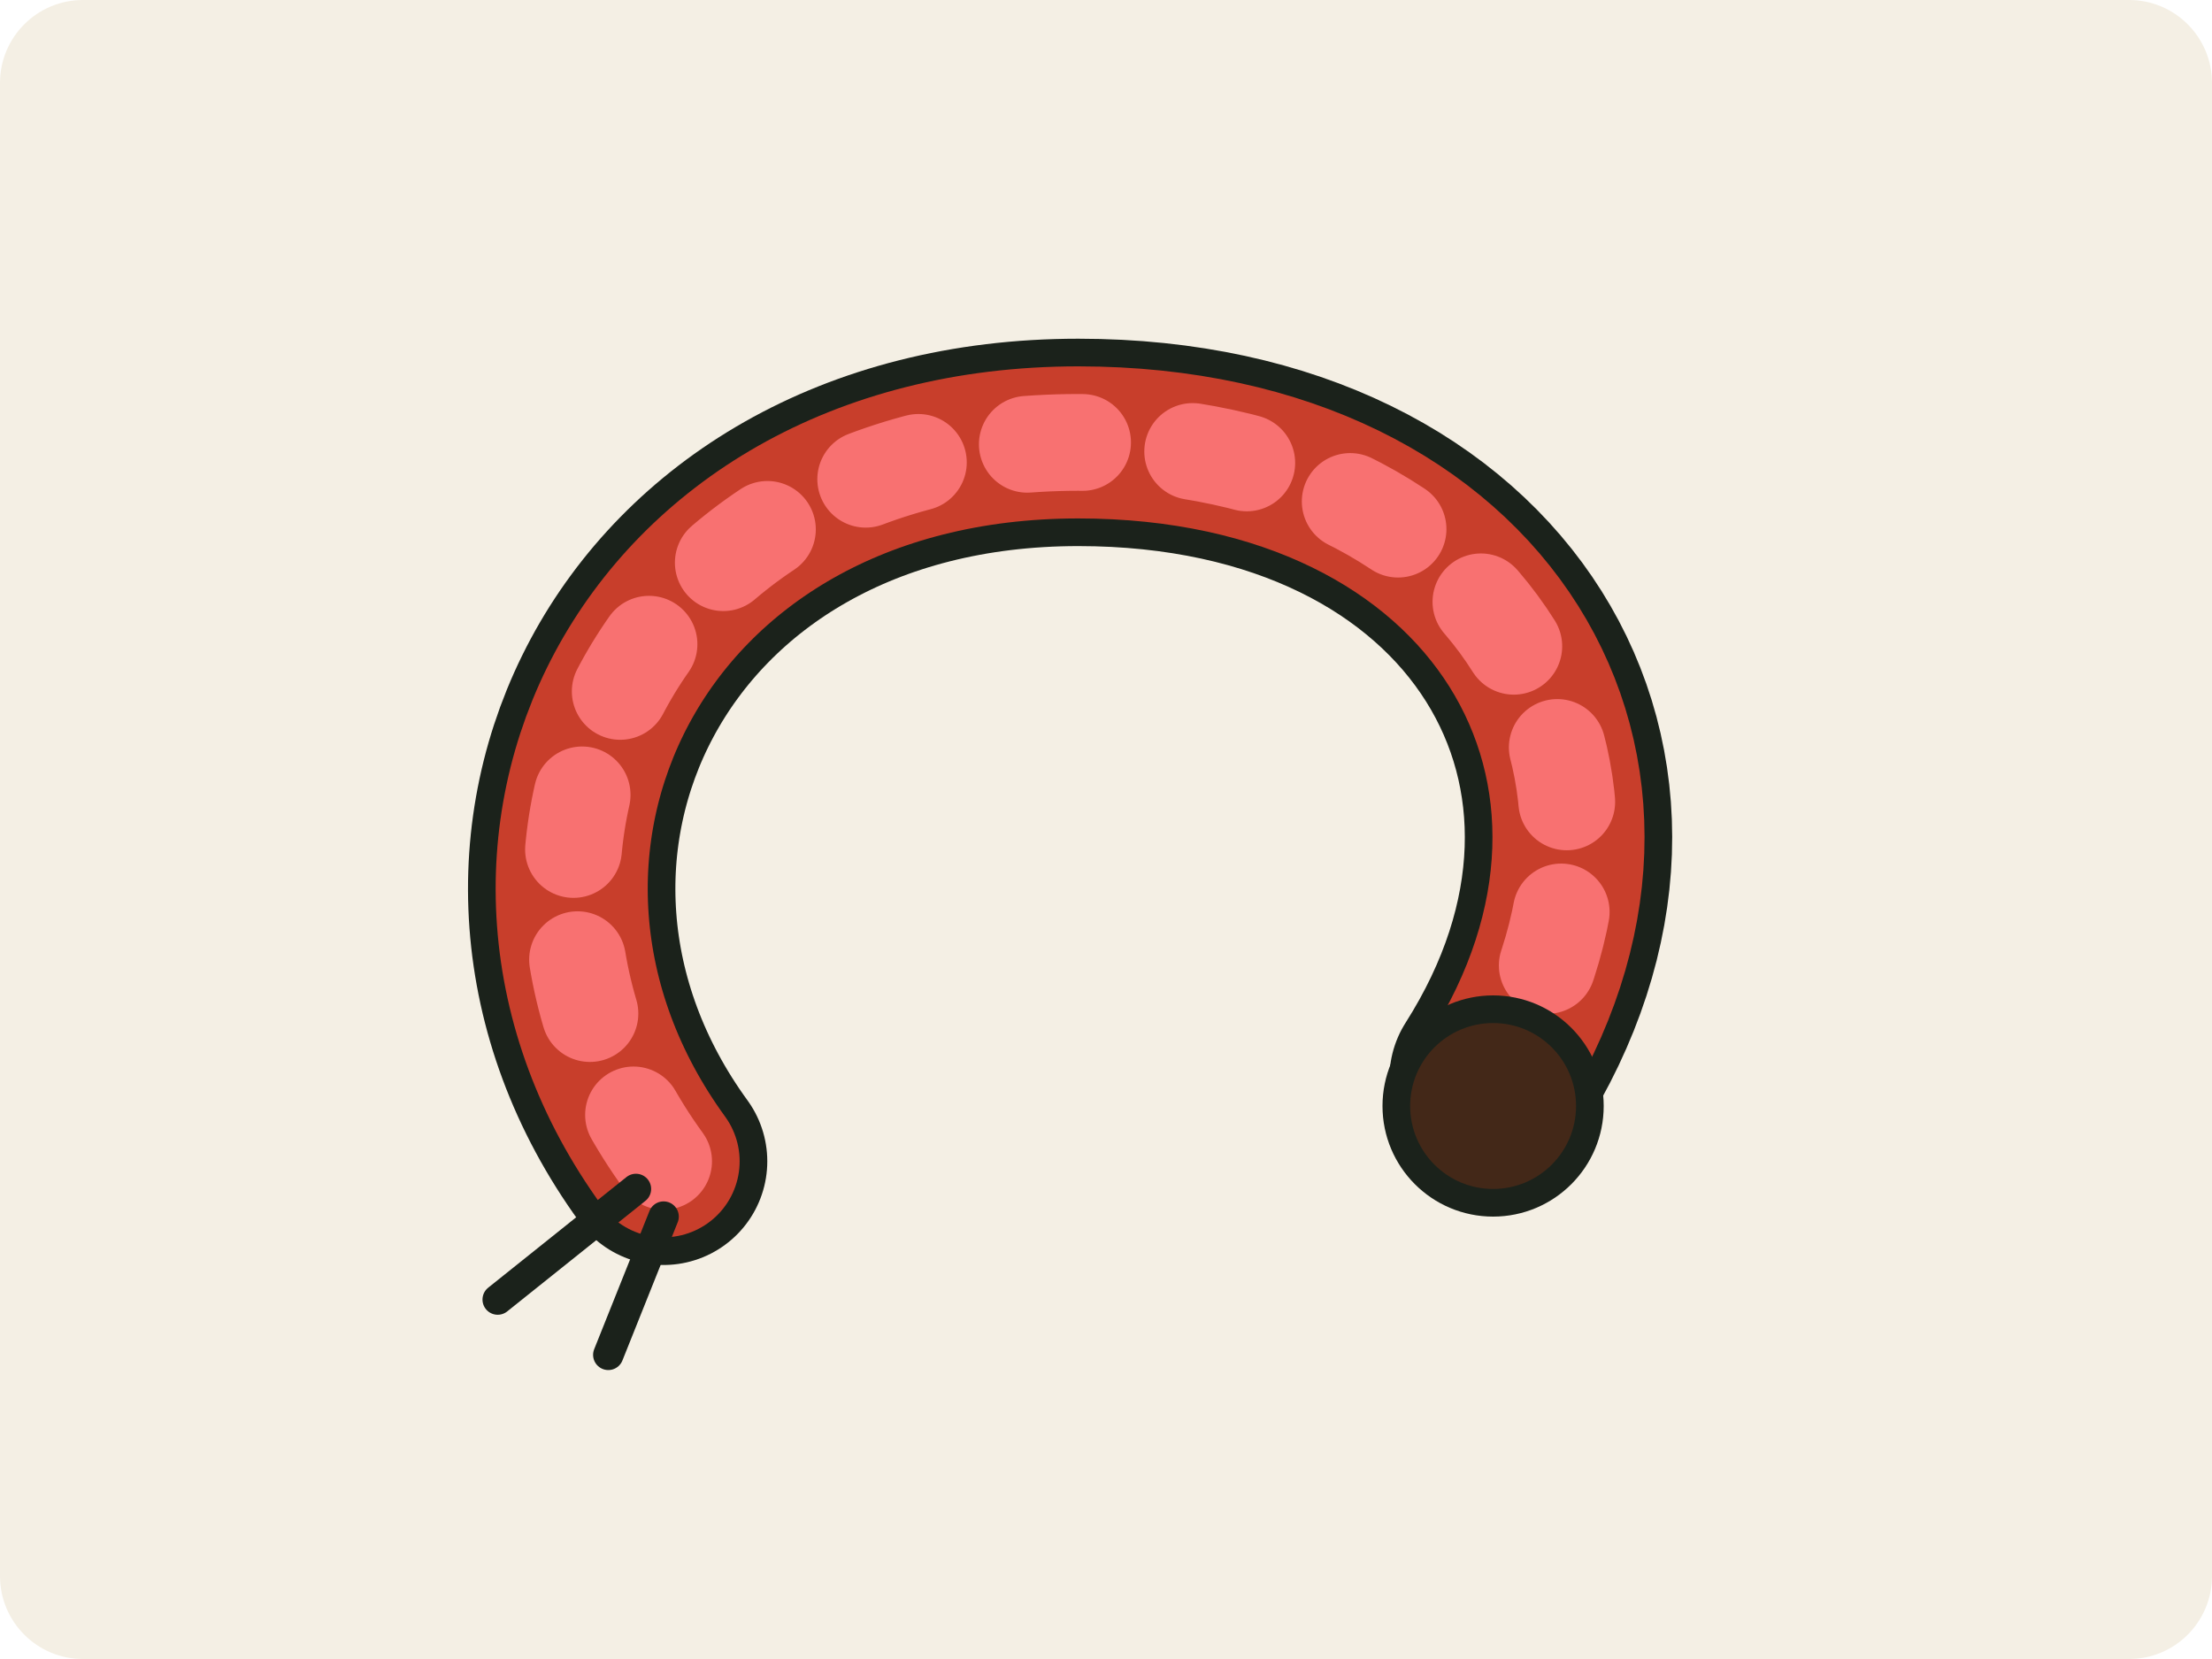
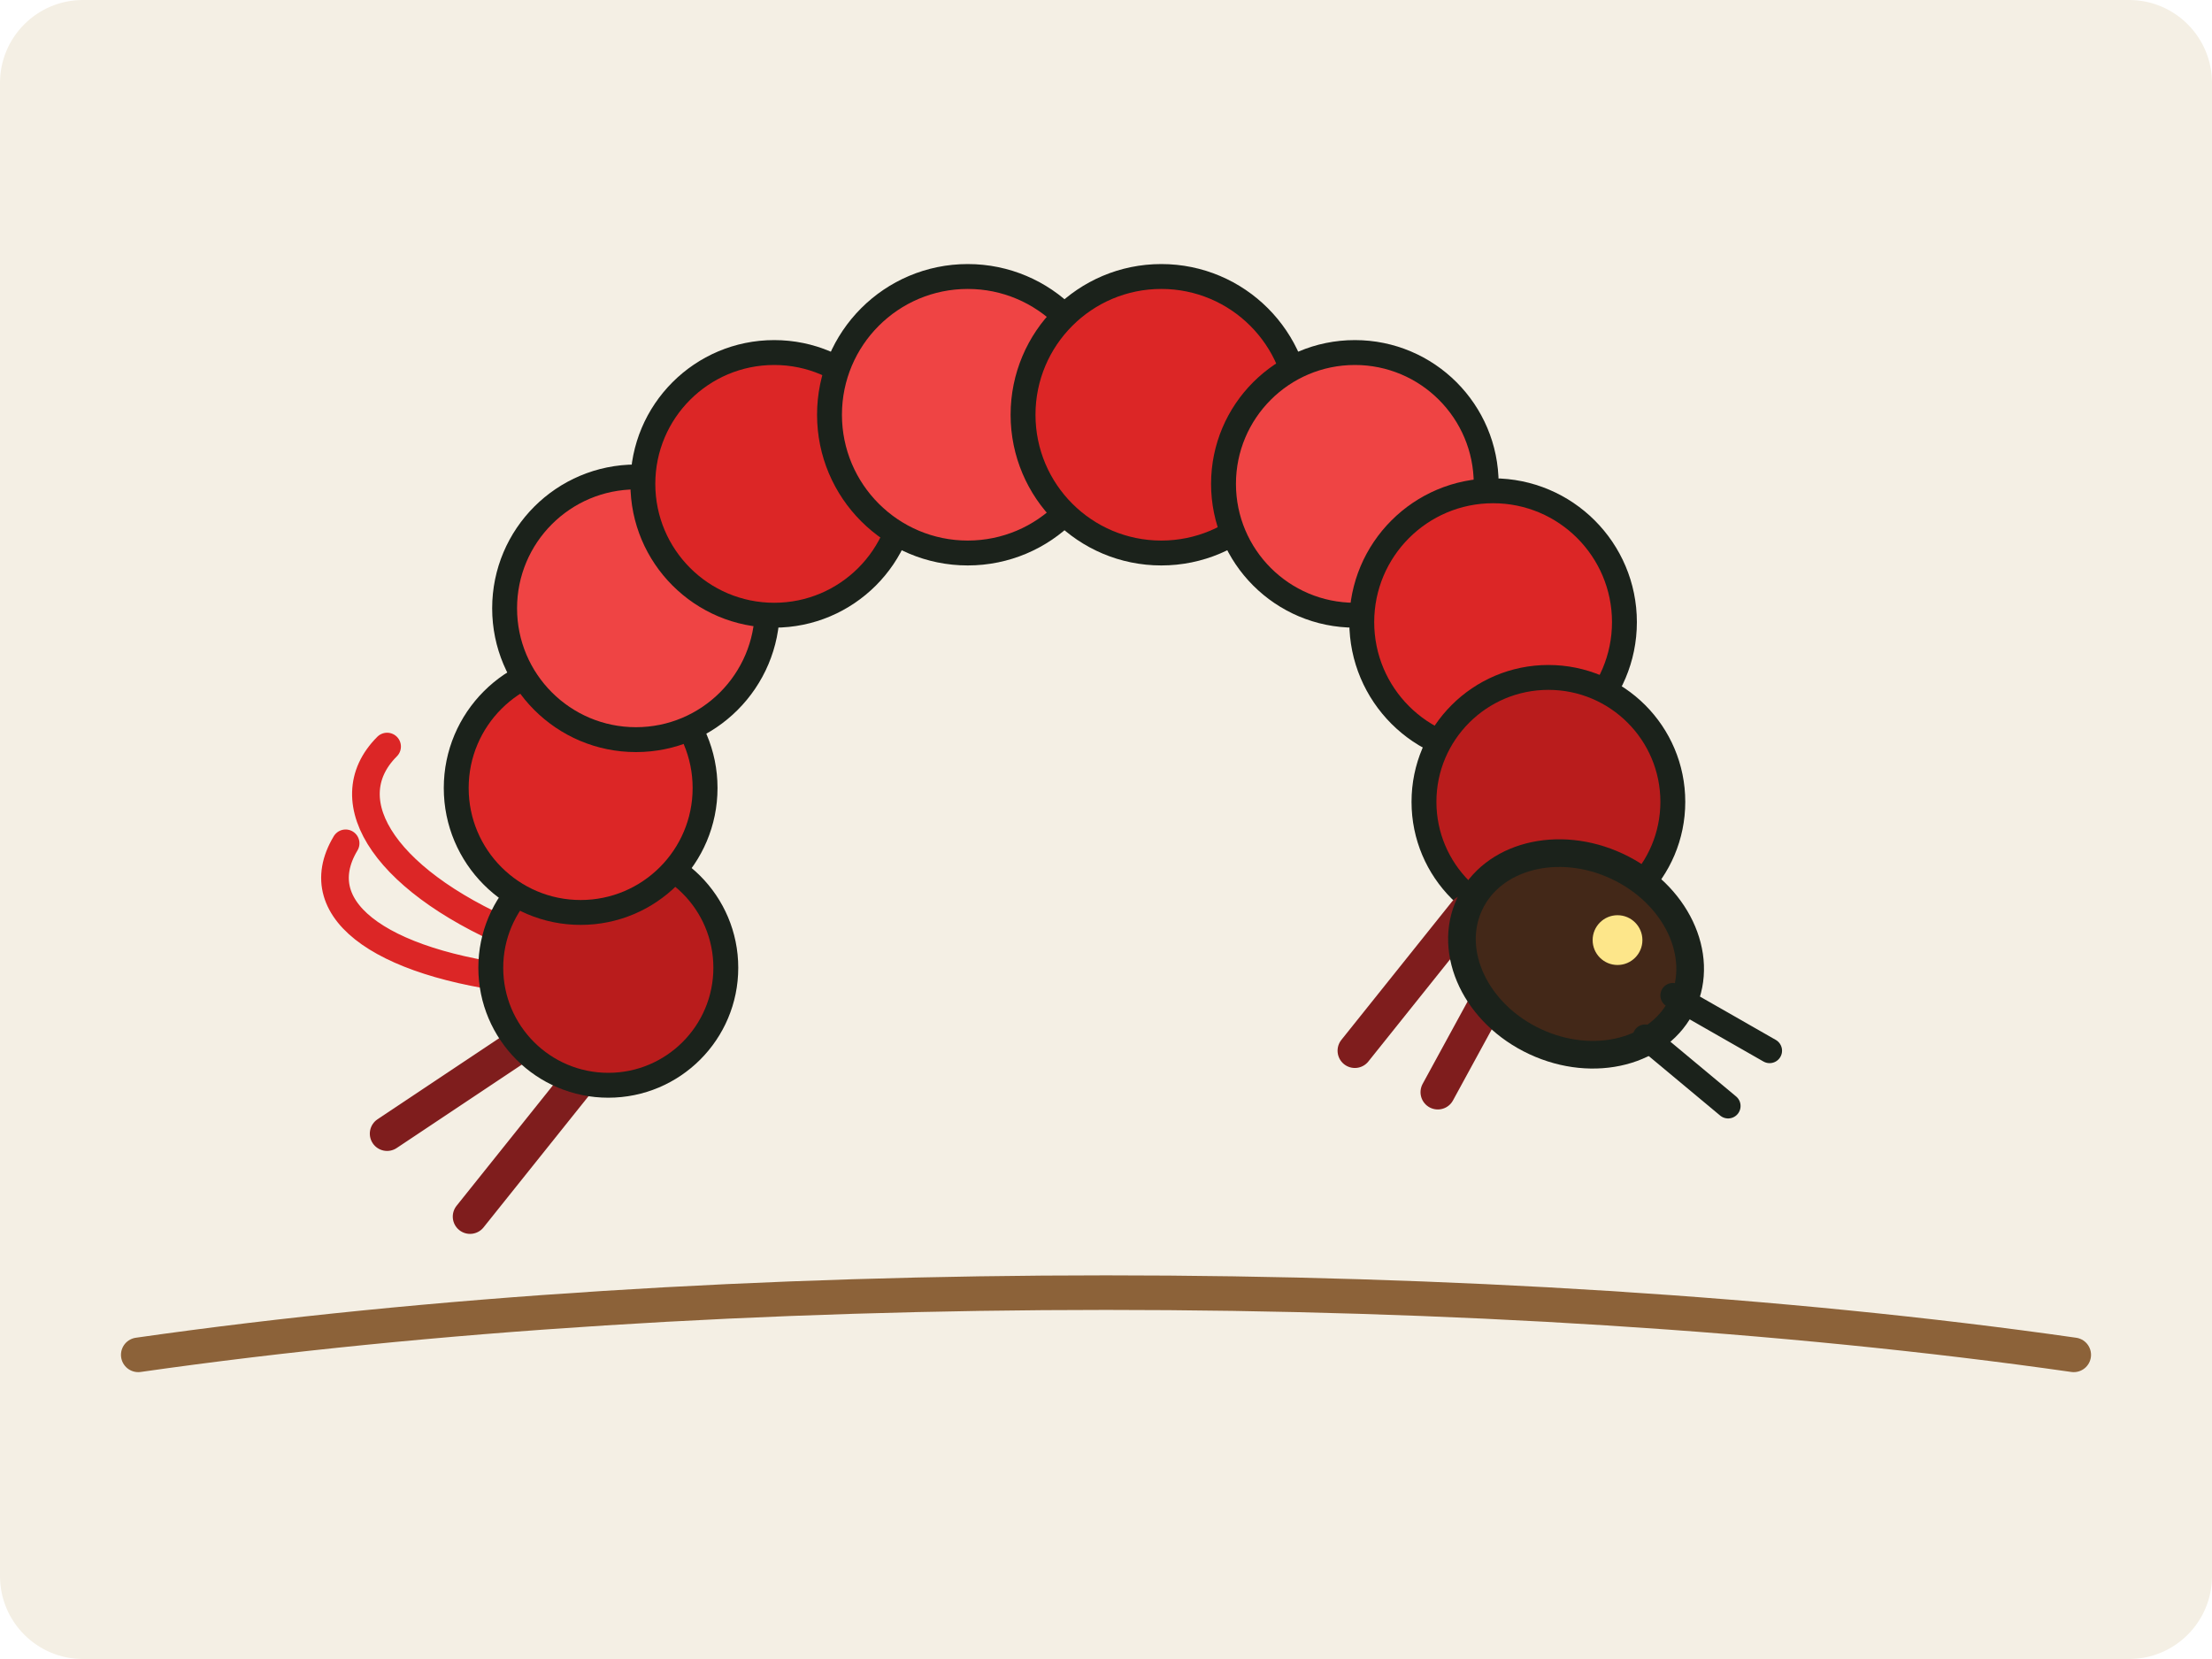
<svg xmlns="http://www.w3.org/2000/svg" viewBox="0 0 160 120" fill="none">
  <rect width="160" height="120" rx="6" fill="#F4EFE4" />
-   <path d="M48 84C32 62 46 32 78 32C108 32 122 56 108 78" stroke="#1B221B" stroke-width="15" stroke-linecap="round" />
-   <path d="M48 84C32 62 46 32 78 32C108 32 122 56 108 78" stroke="#C83E2B" stroke-width="11" stroke-linecap="round" />
-   <path d="M48 84C32 62 46 32 78 32C108 32 122 56 108 78" stroke="#F87171" stroke-width="7" stroke-linecap="round" stroke-dasharray="4 8" />
-   <circle cx="108" cy="80" r="7" fill="#432818" stroke="#1B221B" stroke-width="2" />
-   <path d="M46 86L36 94M48 88L44 98" stroke="#1B221B" stroke-width="2.2" stroke-linecap="round" />
+   <path d="M10 98C52 92 108 92 150 98" stroke="#8C6239" stroke-width="2.5" stroke-linecap="round" />
+   <path d="M40 74L28 82M42 78L34 88" stroke="#7F1D1D" stroke-width="2.5" stroke-linecap="round" />
+   <path d="M38 68C28 64 24 58 28 54M39 71C28 70 22 66 25 61" stroke="#DC2626" stroke-width="2" stroke-linecap="round" />
+   <g stroke="#1B221B" stroke-width="1.8">
+     <circle cx="44" cy="70" r="8.5" fill="#B91C1C" />
+     <circle cx="42" cy="57" r="9" fill="#DC2626" />
+     <circle cx="46" cy="44" r="9.5" fill="#EF4444" />
+     <circle cx="56" cy="35" r="9.5" fill="#DC2626" />
+     <circle cx="70" cy="30" r="10" fill="#EF4444" />
+     <circle cx="84" cy="30" r="10" fill="#DC2626" />
+     <circle cx="98" cy="35" r="9.5" fill="#EF4444" />
+     <circle cx="108" cy="45" r="9.5" fill="#DC2626" />
+     <circle cx="112" cy="58" r="9" fill="#B91C1C" />
+   </g>
+   <path d="M106 66L98 76M110 68L104 79" stroke="#7F1D1D" stroke-width="2.5" stroke-linecap="round" />
+   <ellipse cx="114" cy="69" rx="8.5" ry="7" transform="rotate(25 114 69)" fill="#432818" stroke="#1B221B" stroke-width="2" />
+   <circle cx="117" cy="68" r="1.8" fill="#FDE68A" />
+   <path d="M121 72L128 76M119 75L125 80" stroke="#1B221B" stroke-width="1.8" stroke-linecap="round" />
</svg>
